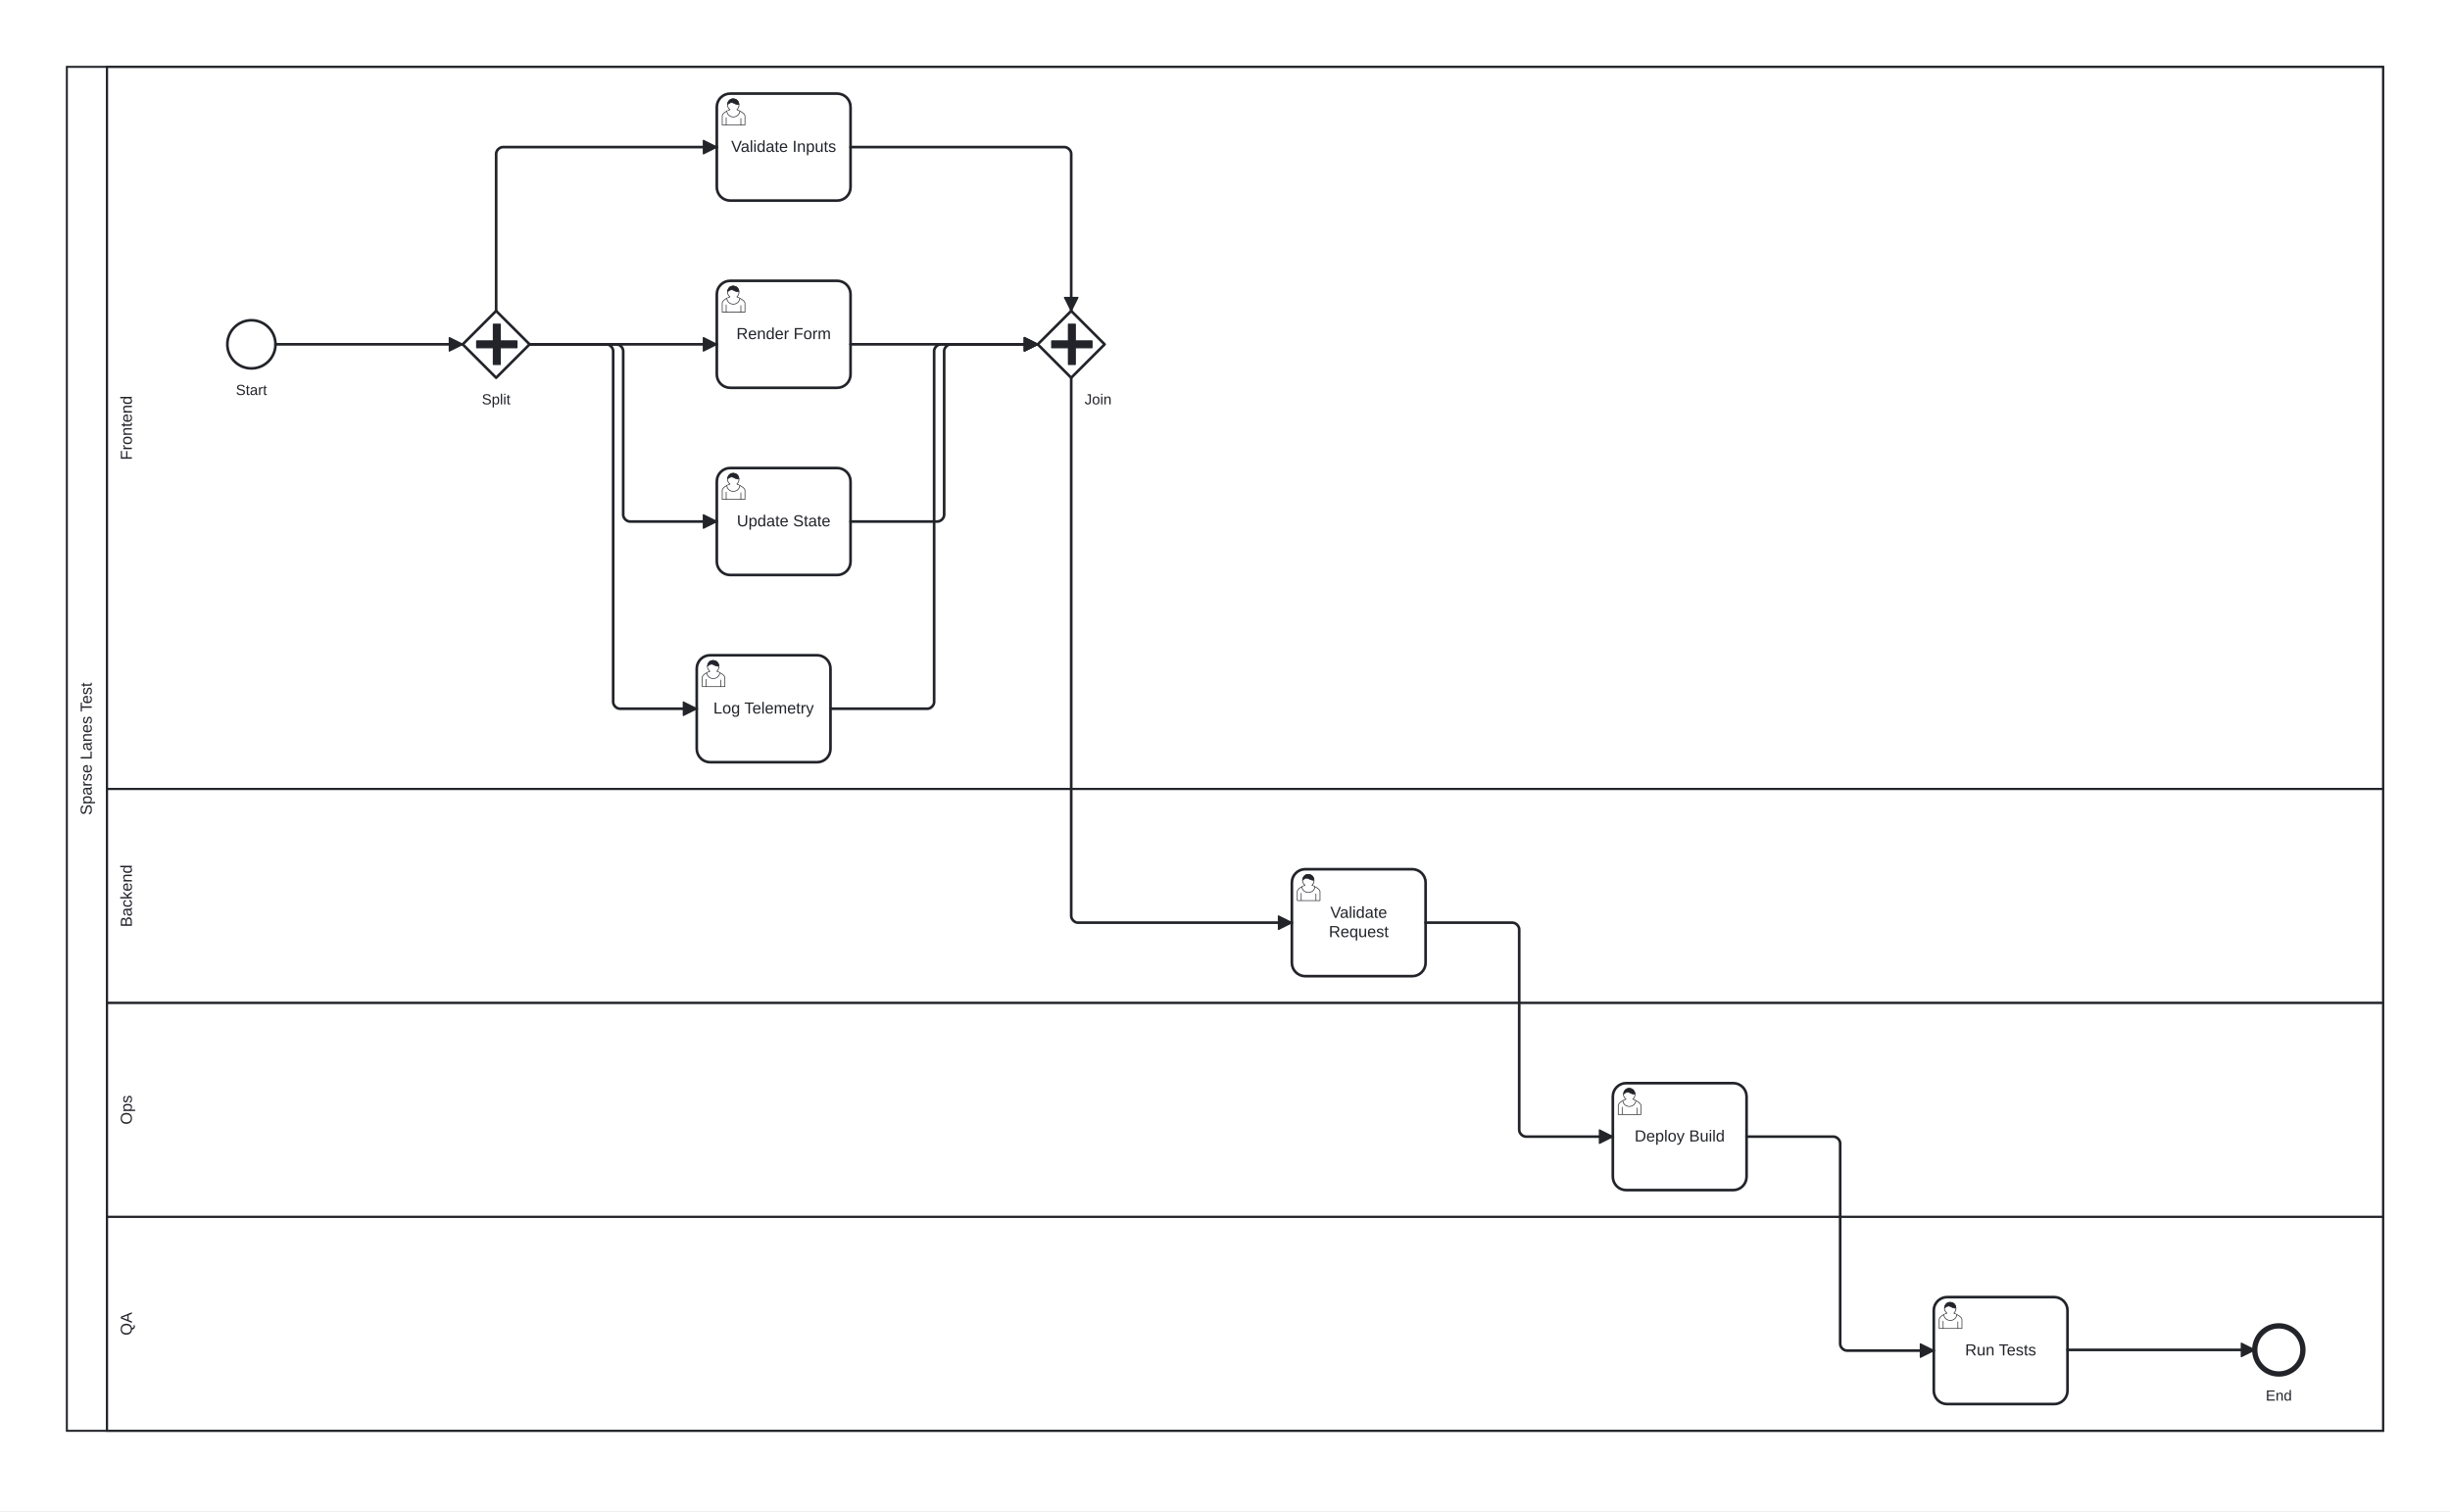
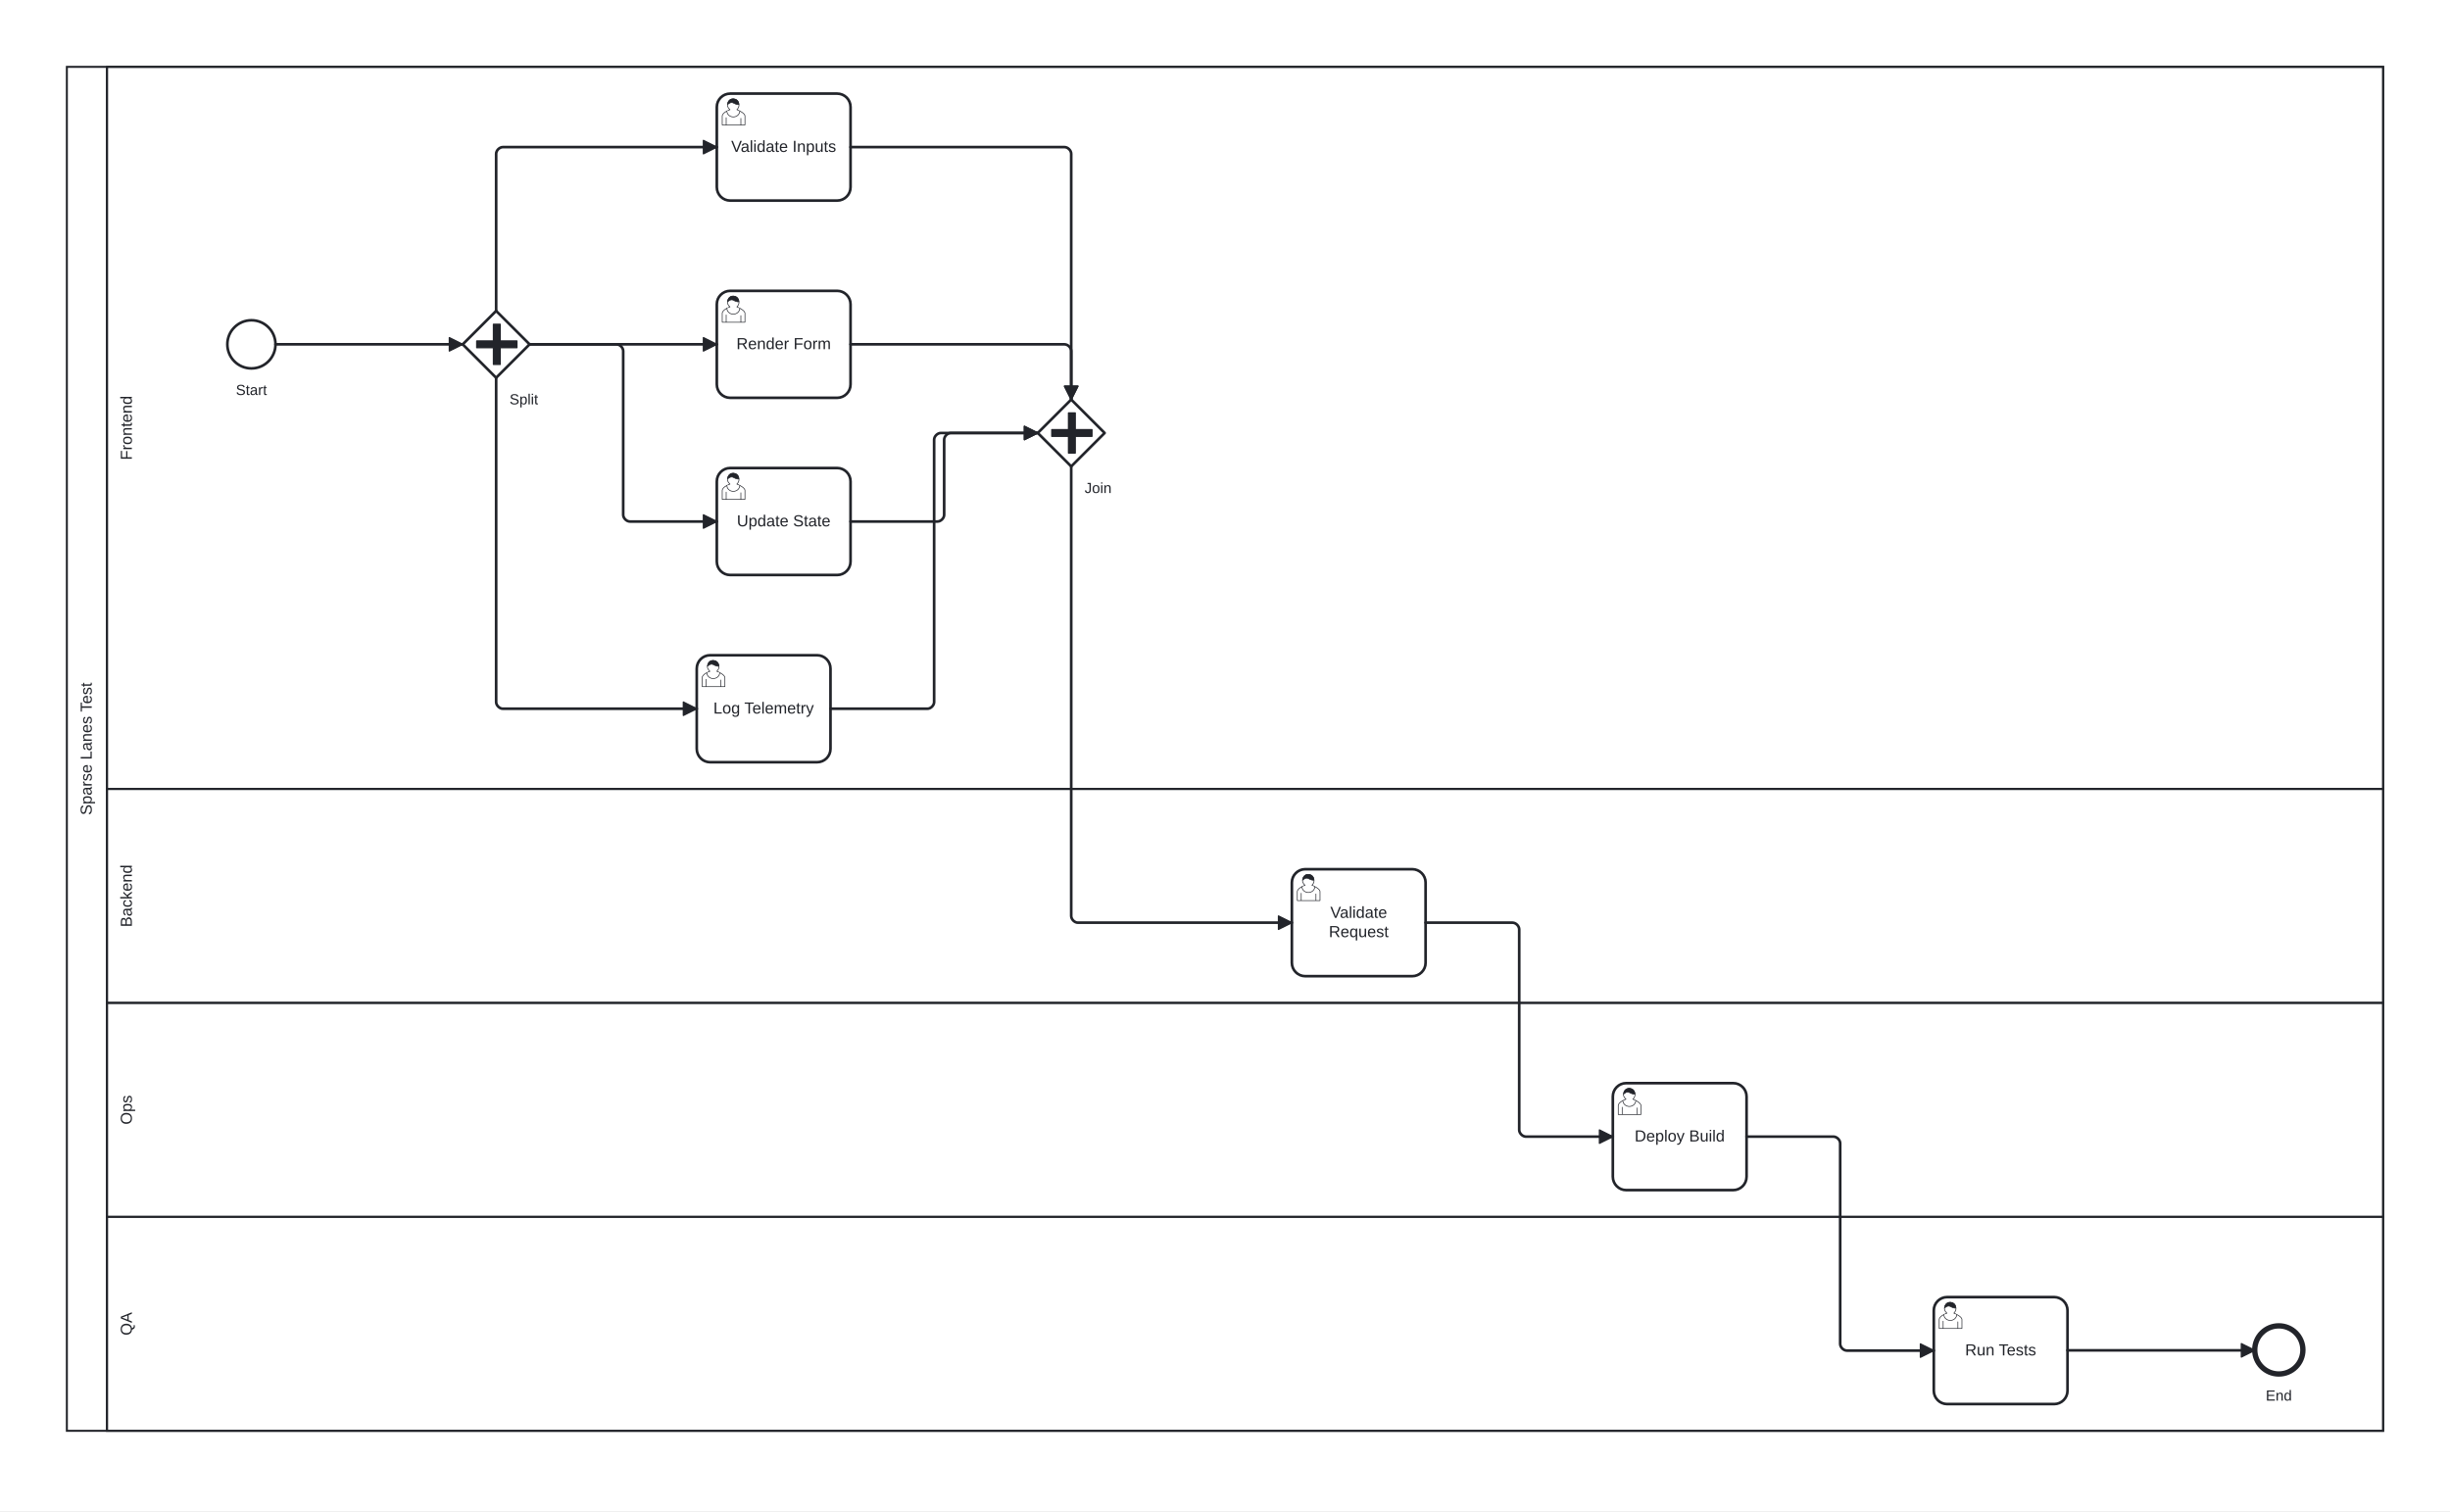
<svg xmlns="http://www.w3.org/2000/svg" width="1832" height="1130" viewBox="0 0 1832 1130" font-family="Arial, sans-serif">
  <defs>
    <marker id="seq-end" viewBox="0 0 20 20" refX="11" refY="10" markerWidth="10" markerHeight="10" orient="auto">
      <path d="M 1 5 L 11 10 L 1 15 Z" fill="#22242a" stroke="#22242a" stroke-width="1" stroke-linecap="round" stroke-linejoin="round" />
    </marker>
    <marker id="seq-default-src" viewBox="0 0 20 20" refX="0" refY="10" markerWidth="10" markerHeight="10" orient="auto">
      <path d="M 6 4 L 10 16" fill="none" stroke="#22242a" stroke-width="2" stroke-linecap="round" />
    </marker>
    <marker id="seq-conditional-src" viewBox="0 0 20 20" refX="-1" refY="10" markerWidth="10" markerHeight="10" orient="auto">
      <path d="M 0 10 L 8 6 L 16 10 L 8 14 Z" fill="#ffffff" stroke="#22242a" stroke-width="2" stroke-linejoin="round" />
    </marker>
    <marker id="msg-start" viewBox="0 0 20 20" refX="6" refY="6" markerWidth="20" markerHeight="20" orient="auto">
      <circle cx="6" cy="6" r="3.5" fill="#ffffff" stroke="#22242a" stroke-width="1" stroke-dasharray="10000, 1" />
    </marker>
    <marker id="msg-end" viewBox="0 0 20 20" refX="8.5" refY="5" markerWidth="20" markerHeight="20" orient="auto">
      <path d="m 1 5 l 0 -3 l 7 3 l -7 3 z" fill="#ffffff" stroke="#22242a" stroke-width="1" stroke-linecap="round" stroke-linejoin="round" stroke-dasharray="10000, 1" />
    </marker>
    <marker id="assoc-end" viewBox="0 0 20 20" refX="11" refY="10" markerWidth="10" markerHeight="10" orient="auto">
      <path d="M 1 5 L 11 10 L 1 15" fill="none" stroke="#22242a" stroke-width="1.5" stroke-linecap="round" stroke-linejoin="round" stroke-dasharray="10000, 1" />
    </marker>
  </defs>
  <rect width="1832" height="1130" fill="#ffffff" />
  <rect x="50" y="50" width="1732" height="1020" fill="#ffffff" fill-opacity="0.95" stroke="#22242a" stroke-width="1.5" />
  <path d="M 80 50 L 80 1070" stroke="#22242a" stroke-width="1.5" fill="none" />
  <text x="68.6" y="560" text-anchor="middle" font-size="12" fill="#22242a" transform="rotate(-90,68.6,560)">Sparse Lanes Test</text>
  <rect x="80" y="50" width="1702" height="540" fill="#ffffff" fill-opacity="0.25" stroke="#22242a" stroke-width="1.5" />
  <text x="98.6" y="320" text-anchor="middle" font-size="12" fill="#22242a" transform="rotate(-90,98.6,320)">Frontend</text>
  <rect x="80" y="590" width="1702" height="160" fill="#ffffff" fill-opacity="0.25" stroke="#22242a" stroke-width="1.5" />
  <text x="98.6" y="670" text-anchor="middle" font-size="12" fill="#22242a" transform="rotate(-90,98.6,670)">Backend</text>
  <rect x="80" y="750" width="1702" height="160" fill="#ffffff" fill-opacity="0.25" stroke="#22242a" stroke-width="1.5" />
  <text x="98.6" y="830" text-anchor="middle" font-size="12" fill="#22242a" transform="rotate(-90,98.6,830)">Ops</text>
  <rect x="80" y="910" width="1702" height="160" fill="#ffffff" fill-opacity="0.25" stroke="#22242a" stroke-width="1.5" />
  <text x="98.6" y="990" text-anchor="middle" font-size="12" fill="#22242a" transform="rotate(-90,98.6,990)">QA</text>
  <g data-element-id="s">
    <circle cx="188" cy="257.5" r="18" fill="#ffffff" fill-opacity="0.95" stroke="#22242a" stroke-width="2" />
    <text text-anchor="middle" font-size="11" fill="#22242a">
      <tspan x="188" y="295.4">Start</tspan>
    </text>
  </g>
  <g data-element-id="split">
    <polygon points="371,232.5 396,257.5 371,282.5 346,257.5" fill="#ffffff" fill-opacity="0.95" stroke="#22242a" stroke-width="2" stroke-linejoin="round" />
    <g transform="translate(346,232.5)">
      <path d="m 23,10 0,12.5 -12.5,0 0,5 12.5,0 0,12.5 5,0 0,-12.5 12.5,0 0,-5 -12.5,0 0,-12.5 -5,0 z" fill="#22242a" stroke="#22242a" stroke-width="1" stroke-linecap="round" stroke-linejoin="round" />
    </g>
    <text text-anchor="middle" font-size="11" fill="#22242a">
-       <tspan x="371" y="302.4">Split</tspan>
+       <tspan x="391.7" y="302.4">Split</tspan>
    </text>
  </g>
  <g data-element-id="a1">
    <rect x="536" y="70" width="100" height="80" rx="10" ry="10" fill="#ffffff" fill-opacity="0.95" stroke="#22242a" stroke-width="2" />
    <text x="586" y="113.6" text-anchor="middle" font-size="12" fill="#22242a">Validate Inputs</text>
    <g transform="translate(536,70)">
      <path d="m 15,12 c 0.909,-0.845 1.594,-2.049 1.594,-3.385 0,-2.554 -1.805,-4.622 -4.357,-4.622 -2.552,0 -4.288,2.068 -4.288,4.622 0,1.348 0.974,2.562 1.896,3.405 -0.529,0.187 -5.669,2.097 -5.794,4.756 v 6.718 h 17 v -6.718 c 0,-2.298 -5.528,-4.595 -6.051,-4.776 zm -8,6 l 0,5.5 m 11,0 l 0,-5" fill="#ffffff" stroke="#22242a" stroke-width="0.5" stroke-linecap="round" stroke-linejoin="round" />
      <path d="m 15,12 m 2.162,1.009 c 0,2.447 -2.158,4.431 -4.821,4.431 -2.665,0 -4.822,-1.981 -4.822,-4.431 " fill="#ffffff" stroke="#22242a" stroke-width="0.5" stroke-linecap="round" stroke-linejoin="round" />
      <path d="m 15,12 m -6.9,-3.80 c 0,0 2.251,-2.358 4.274,-1.177 2.024,1.181 4.221,1.537 4.124,0.965 -0.098,-0.57 -0.117,-3.791 -4.191,-4.136 -3.575,0.001 -4.208,3.367 -4.207,4.348 z" fill="#22242a" stroke="#22242a" stroke-width="0.5" stroke-linecap="round" stroke-linejoin="round" />
    </g>
  </g>
  <g data-element-id="a2">
-     <rect x="536" y="210" width="100" height="80" rx="10" ry="10" fill="#ffffff" fill-opacity="0.95" stroke="#22242a" stroke-width="2" />
-     <text x="586" y="253.6" text-anchor="middle" font-size="12" fill="#22242a">Render Form</text>
-     <g transform="translate(536,210)">
+     <rect x="536" y="217.5" width="100" height="80" rx="10" ry="10" fill="#ffffff" fill-opacity="0.95" stroke="#22242a" stroke-width="2" />
+     <text x="586" y="261.1" text-anchor="middle" font-size="12" fill="#22242a">Render Form</text>
+     <g transform="translate(536,217.5)">
      <path d="m 15,12 c 0.909,-0.845 1.594,-2.049 1.594,-3.385 0,-2.554 -1.805,-4.622 -4.357,-4.622 -2.552,0 -4.288,2.068 -4.288,4.622 0,1.348 0.974,2.562 1.896,3.405 -0.529,0.187 -5.669,2.097 -5.794,4.756 v 6.718 h 17 v -6.718 c 0,-2.298 -5.528,-4.595 -6.051,-4.776 zm -8,6 l 0,5.5 m 11,0 l 0,-5" fill="#ffffff" stroke="#22242a" stroke-width="0.5" stroke-linecap="round" stroke-linejoin="round" />
      <path d="m 15,12 m 2.162,1.009 c 0,2.447 -2.158,4.431 -4.821,4.431 -2.665,0 -4.822,-1.981 -4.822,-4.431 " fill="#ffffff" stroke="#22242a" stroke-width="0.5" stroke-linecap="round" stroke-linejoin="round" />
      <path d="m 15,12 m -6.9,-3.80 c 0,0 2.251,-2.358 4.274,-1.177 2.024,1.181 4.221,1.537 4.124,0.965 -0.098,-0.57 -0.117,-3.791 -4.191,-4.136 -3.575,0.001 -4.208,3.367 -4.207,4.348 z" fill="#22242a" stroke="#22242a" stroke-width="0.5" stroke-linecap="round" stroke-linejoin="round" />
    </g>
  </g>
  <g data-element-id="a3">
    <rect x="536" y="350" width="100" height="80" rx="10" ry="10" fill="#ffffff" fill-opacity="0.95" stroke="#22242a" stroke-width="2" />
    <text x="586" y="393.6" text-anchor="middle" font-size="12" fill="#22242a">Update State</text>
    <g transform="translate(536,350)">
      <path d="m 15,12 c 0.909,-0.845 1.594,-2.049 1.594,-3.385 0,-2.554 -1.805,-4.622 -4.357,-4.622 -2.552,0 -4.288,2.068 -4.288,4.622 0,1.348 0.974,2.562 1.896,3.405 -0.529,0.187 -5.669,2.097 -5.794,4.756 v 6.718 h 17 v -6.718 c 0,-2.298 -5.528,-4.595 -6.051,-4.776 zm -8,6 l 0,5.5 m 11,0 l 0,-5" fill="#ffffff" stroke="#22242a" stroke-width="0.5" stroke-linecap="round" stroke-linejoin="round" />
      <path d="m 15,12 m 2.162,1.009 c 0,2.447 -2.158,4.431 -4.821,4.431 -2.665,0 -4.822,-1.981 -4.822,-4.431 " fill="#ffffff" stroke="#22242a" stroke-width="0.5" stroke-linecap="round" stroke-linejoin="round" />
      <path d="m 15,12 m -6.9,-3.80 c 0,0 2.251,-2.358 4.274,-1.177 2.024,1.181 4.221,1.537 4.124,0.965 -0.098,-0.57 -0.117,-3.791 -4.191,-4.136 -3.575,0.001 -4.208,3.367 -4.207,4.348 z" fill="#22242a" stroke="#22242a" stroke-width="0.5" stroke-linecap="round" stroke-linejoin="round" />
    </g>
  </g>
  <g data-element-id="a4">
    <rect x="521" y="490" width="100" height="80" rx="10" ry="10" fill="#ffffff" fill-opacity="0.95" stroke="#22242a" stroke-width="2" />
    <text x="571" y="533.6" text-anchor="middle" font-size="12" fill="#22242a">Log Telemetry</text>
    <g transform="translate(521,490)">
      <path d="m 15,12 c 0.909,-0.845 1.594,-2.049 1.594,-3.385 0,-2.554 -1.805,-4.622 -4.357,-4.622 -2.552,0 -4.288,2.068 -4.288,4.622 0,1.348 0.974,2.562 1.896,3.405 -0.529,0.187 -5.669,2.097 -5.794,4.756 v 6.718 h 17 v -6.718 c 0,-2.298 -5.528,-4.595 -6.051,-4.776 zm -8,6 l 0,5.5 m 11,0 l 0,-5" fill="#ffffff" stroke="#22242a" stroke-width="0.5" stroke-linecap="round" stroke-linejoin="round" />
      <path d="m 15,12 m 2.162,1.009 c 0,2.447 -2.158,4.431 -4.821,4.431 -2.665,0 -4.822,-1.981 -4.822,-4.431 " fill="#ffffff" stroke="#22242a" stroke-width="0.5" stroke-linecap="round" stroke-linejoin="round" />
      <path d="m 15,12 m -6.9,-3.80 c 0,0 2.251,-2.358 4.274,-1.177 2.024,1.181 4.221,1.537 4.124,0.965 -0.098,-0.57 -0.117,-3.791 -4.191,-4.136 -3.575,0.001 -4.208,3.367 -4.207,4.348 z" fill="#22242a" stroke="#22242a" stroke-width="0.5" stroke-linecap="round" stroke-linejoin="round" />
    </g>
  </g>
  <g data-element-id="join">
-     <polygon points="801,232.5 826,257.5 801,282.5 776,257.5" fill="#ffffff" fill-opacity="0.95" stroke="#22242a" stroke-width="2" stroke-linejoin="round" />
-     <g transform="translate(776,232.5)">
+     <polygon points="801,298.8 826,323.8 801,348.8 776,323.8" fill="#ffffff" fill-opacity="0.95" stroke="#22242a" stroke-width="2" stroke-linejoin="round" />
+     <g transform="translate(776,298.8)">
      <path d="m 23,10 0,12.5 -12.5,0 0,5 12.5,0 0,12.5 5,0 0,-12.5 12.5,0 0,-5 -12.5,0 0,-12.5 -5,0 z" fill="#22242a" stroke="#22242a" stroke-width="1" stroke-linecap="round" stroke-linejoin="round" />
    </g>
    <text text-anchor="middle" font-size="11" fill="#22242a">
-       <tspan x="821.1" y="302.4">Join</tspan>
+       <tspan x="821.1" y="368.7">Join</tspan>
    </text>
  </g>
  <g data-element-id="b1">
    <rect x="966" y="650" width="100" height="80" rx="10" ry="10" fill="#ffffff" fill-opacity="0.95" stroke="#22242a" stroke-width="2" />
    <text x="1016" y="686.4" text-anchor="middle" font-size="12" fill="#22242a">Validate</text>
    <text x="1016" y="700.8" text-anchor="middle" font-size="12" fill="#22242a">Request</text>
    <g transform="translate(966,650)">
      <path d="m 15,12 c 0.909,-0.845 1.594,-2.049 1.594,-3.385 0,-2.554 -1.805,-4.622 -4.357,-4.622 -2.552,0 -4.288,2.068 -4.288,4.622 0,1.348 0.974,2.562 1.896,3.405 -0.529,0.187 -5.669,2.097 -5.794,4.756 v 6.718 h 17 v -6.718 c 0,-2.298 -5.528,-4.595 -6.051,-4.776 zm -8,6 l 0,5.5 m 11,0 l 0,-5" fill="#ffffff" stroke="#22242a" stroke-width="0.5" stroke-linecap="round" stroke-linejoin="round" />
      <path d="m 15,12 m 2.162,1.009 c 0,2.447 -2.158,4.431 -4.821,4.431 -2.665,0 -4.822,-1.981 -4.822,-4.431 " fill="#ffffff" stroke="#22242a" stroke-width="0.5" stroke-linecap="round" stroke-linejoin="round" />
      <path d="m 15,12 m -6.9,-3.80 c 0,0 2.251,-2.358 4.274,-1.177 2.024,1.181 4.221,1.537 4.124,0.965 -0.098,-0.57 -0.117,-3.791 -4.191,-4.136 -3.575,0.001 -4.208,3.367 -4.207,4.348 z" fill="#22242a" stroke="#22242a" stroke-width="0.5" stroke-linecap="round" stroke-linejoin="round" />
    </g>
  </g>
  <g data-element-id="c1">
    <rect x="1206" y="810" width="100" height="80" rx="10" ry="10" fill="#ffffff" fill-opacity="0.95" stroke="#22242a" stroke-width="2" />
    <text x="1256" y="853.6" text-anchor="middle" font-size="12" fill="#22242a">Deploy Build</text>
    <g transform="translate(1206,810)">
      <path d="m 15,12 c 0.909,-0.845 1.594,-2.049 1.594,-3.385 0,-2.554 -1.805,-4.622 -4.357,-4.622 -2.552,0 -4.288,2.068 -4.288,4.622 0,1.348 0.974,2.562 1.896,3.405 -0.529,0.187 -5.669,2.097 -5.794,4.756 v 6.718 h 17 v -6.718 c 0,-2.298 -5.528,-4.595 -6.051,-4.776 zm -8,6 l 0,5.5 m 11,0 l 0,-5" fill="#ffffff" stroke="#22242a" stroke-width="0.5" stroke-linecap="round" stroke-linejoin="round" />
      <path d="m 15,12 m 2.162,1.009 c 0,2.447 -2.158,4.431 -4.821,4.431 -2.665,0 -4.822,-1.981 -4.822,-4.431 " fill="#ffffff" stroke="#22242a" stroke-width="0.5" stroke-linecap="round" stroke-linejoin="round" />
      <path d="m 15,12 m -6.9,-3.80 c 0,0 2.251,-2.358 4.274,-1.177 2.024,1.181 4.221,1.537 4.124,0.965 -0.098,-0.57 -0.117,-3.791 -4.191,-4.136 -3.575,0.001 -4.208,3.367 -4.207,4.348 z" fill="#22242a" stroke="#22242a" stroke-width="0.5" stroke-linecap="round" stroke-linejoin="round" />
    </g>
  </g>
  <g data-element-id="d1">
    <rect x="1446" y="970" width="100" height="80" rx="10" ry="10" fill="#ffffff" fill-opacity="0.95" stroke="#22242a" stroke-width="2" />
    <text x="1496" y="1013.6" text-anchor="middle" font-size="12" fill="#22242a">Run Tests</text>
    <g transform="translate(1446,970)">
      <path d="m 15,12 c 0.909,-0.845 1.594,-2.049 1.594,-3.385 0,-2.554 -1.805,-4.622 -4.357,-4.622 -2.552,0 -4.288,2.068 -4.288,4.622 0,1.348 0.974,2.562 1.896,3.405 -0.529,0.187 -5.669,2.097 -5.794,4.756 v 6.718 h 17 v -6.718 c 0,-2.298 -5.528,-4.595 -6.051,-4.776 zm -8,6 l 0,5.5 m 11,0 l 0,-5" fill="#ffffff" stroke="#22242a" stroke-width="0.5" stroke-linecap="round" stroke-linejoin="round" />
      <path d="m 15,12 m 2.162,1.009 c 0,2.447 -2.158,4.431 -4.821,4.431 -2.665,0 -4.822,-1.981 -4.822,-4.431 " fill="#ffffff" stroke="#22242a" stroke-width="0.5" stroke-linecap="round" stroke-linejoin="round" />
      <path d="m 15,12 m -6.9,-3.80 c 0,0 2.251,-2.358 4.274,-1.177 2.024,1.181 4.221,1.537 4.124,0.965 -0.098,-0.57 -0.117,-3.791 -4.191,-4.136 -3.575,0.001 -4.208,3.367 -4.207,4.348 z" fill="#22242a" stroke="#22242a" stroke-width="0.5" stroke-linecap="round" stroke-linejoin="round" />
    </g>
  </g>
  <g data-element-id="e">
    <circle cx="1704" cy="1009.5" r="18" fill="#ffffff" fill-opacity="0.95" stroke="#22242a" stroke-width="4" />
    <text text-anchor="middle" font-size="11" fill="#22242a">
      <tspan x="1704" y="1047.4">End</tspan>
    </text>
  </g>
  <path data-element-id="f0" data-waypoints="206,257.5 346,257.5" d="M 206 257.5 L 346 257.5" stroke="#22242a" stroke-width="2" fill="none" stroke-linecap="round" stroke-linejoin="round" marker-end="url(#seq-end)" />
  <path data-element-id="f1a" data-waypoints="371,232.5 371,110 536,110" d="M 371 232.5 L 371 115 C 371 112.5 373.5 110 376 110 L 536 110" stroke="#22242a" stroke-width="2" fill="none" stroke-linecap="round" stroke-linejoin="round" marker-end="url(#seq-end)" />
  <path data-element-id="f1b" data-waypoints="396,257.5 536,257.5" d="M 396 257.5 L 536 257.5" stroke="#22242a" stroke-width="2" fill="none" stroke-linecap="round" stroke-linejoin="round" marker-end="url(#seq-end)" />
  <path data-element-id="f1c" data-waypoints="396,257.5 466,257.5 466,390 536,390" d="M 396 257.5 L 461 257.5 C 463.5 257.5 466 260 466 262.5 L 466 385 C 466 387.5 468.5 390 471 390 L 536 390" stroke="#22242a" stroke-width="2" fill="none" stroke-linecap="round" stroke-linejoin="round" marker-end="url(#seq-end)" />
-   <path data-element-id="f1d" data-waypoints="396,257.5 458.5,257.5 458.5,530 521,530" d="M 396 257.5 L 453.5 257.5 C 456 257.5 458.5 260 458.5 262.5 L 458.5 525 C 458.5 527.5 461 530 463.5 530 L 521 530" stroke="#22242a" stroke-width="2" fill="none" stroke-linecap="round" stroke-linejoin="round" marker-end="url(#seq-end)" />
-   <path data-element-id="f2a" data-waypoints="636,110 801,110 801,232.5" d="M 636 110 L 796 110 C 798.5 110 801 112.5 801 115 L 801 232.5" stroke="#22242a" stroke-width="2" fill="none" stroke-linecap="round" stroke-linejoin="round" marker-end="url(#seq-end)" />
-   <path data-element-id="f2b" data-waypoints="636,257.5 776,257.5" d="M 636 257.5 L 776 257.5" stroke="#22242a" stroke-width="2" fill="none" stroke-linecap="round" stroke-linejoin="round" marker-end="url(#seq-end)" />
-   <path data-element-id="f2c" data-waypoints="636,390 706,390 706,257.5 776,257.5" d="M 636 390 L 701 390 C 703.5 390 706 387.5 706 385 L 706 262.5 C 706 260 708.5 257.5 711 257.5 L 776 257.5" stroke="#22242a" stroke-width="2" fill="none" stroke-linecap="round" stroke-linejoin="round" marker-end="url(#seq-end)" />
-   <path data-element-id="f2d" data-waypoints="621,530 698.5,530 698.5,257.5 776,257.5" d="M 621 530 L 693.5 530 C 696 530 698.5 527.5 698.5 525 L 698.5 262.5 C 698.5 260 701 257.5 703.5 257.5 L 776 257.5" stroke="#22242a" stroke-width="2" fill="none" stroke-linecap="round" stroke-linejoin="round" marker-end="url(#seq-end)" />
-   <path data-element-id="f3" data-waypoints="801,282.5 801,690 966,690" d="M 801 282.5 L 801 685 C 801 687.5 803.5 690 806 690 L 966 690" stroke="#22242a" stroke-width="2" fill="none" stroke-linecap="round" stroke-linejoin="round" marker-end="url(#seq-end)" />
+   <path data-element-id="f1d" data-waypoints="371,282.5 371,530 521,530" d="M 371 282.5 L 371 525 C 371 527.5 373.5 530 376 530 L 521 530" stroke="#22242a" stroke-width="2" fill="none" stroke-linecap="round" stroke-linejoin="round" marker-end="url(#seq-end)" />
+   <path data-element-id="f2a" data-waypoints="636,110 801,110 801,298.8" d="M 636 110 L 796 110 C 798.5 110 801 112.5 801 115 L 801 298.8" stroke="#22242a" stroke-width="2" fill="none" stroke-linecap="round" stroke-linejoin="round" marker-end="url(#seq-end)" />
+   <path data-element-id="f2b" data-waypoints="636,257.5 801,257.5 801,298.8" d="M 636 257.5 L 796 257.5 C 798.5 257.5 801 260 801 262.5 L 801 298.8" stroke="#22242a" stroke-width="2" fill="none" stroke-linecap="round" stroke-linejoin="round" marker-end="url(#seq-end)" />
+   <path data-element-id="f2c" data-waypoints="636,390 706,390 706,323.8 776,323.8" d="M 636 390 L 701 390 C 703.5 390 706 387.5 706 385 L 706 328.8 C 706 326.3 708.5 323.8 711 323.8 L 776 323.8" stroke="#22242a" stroke-width="2" fill="none" stroke-linecap="round" stroke-linejoin="round" marker-end="url(#seq-end)" />
+   <path data-element-id="f2d" data-waypoints="621,530 698.5,530 698.5,323.8 776,323.8" d="M 621 530 L 693.5 530 C 696 530 698.5 527.5 698.5 525 L 698.5 328.8 C 698.5 326.3 701 323.8 703.5 323.8 L 776 323.8" stroke="#22242a" stroke-width="2" fill="none" stroke-linecap="round" stroke-linejoin="round" marker-end="url(#seq-end)" />
+   <path data-element-id="f3" data-waypoints="801,348.8 801,690 966,690" d="M 801 348.8 L 801 685 C 801 687.5 803.5 690 806 690 L 966 690" stroke="#22242a" stroke-width="2" fill="none" stroke-linecap="round" stroke-linejoin="round" marker-end="url(#seq-end)" />
  <path data-element-id="f4" data-waypoints="1066,690 1136,690 1136,850 1206,850" d="M 1066 690 L 1131 690 C 1133.5 690 1136 692.5 1136 695 L 1136 845 C 1136 847.5 1138.5 850 1141 850 L 1206 850" stroke="#22242a" stroke-width="2" fill="none" stroke-linecap="round" stroke-linejoin="round" marker-end="url(#seq-end)" />
  <path data-element-id="f5" data-waypoints="1306,850 1376,850 1376,1010 1446,1010" d="M 1306 850 L 1371 850 C 1373.5 850 1376 852.5 1376 855 L 1376 1005 C 1376 1007.5 1378.5 1010 1381 1010 L 1446 1010" stroke="#22242a" stroke-width="2" fill="none" stroke-linecap="round" stroke-linejoin="round" marker-end="url(#seq-end)" />
-   <path data-element-id="f6" data-waypoints="1546,1009.5 1686,1009.5" d="M 1546 1009.5 L 1686 1009.5" stroke="#22242a" stroke-width="2" fill="none" stroke-linecap="round" stroke-linejoin="round" marker-end="url(#seq-end)" />
+   <path data-element-id="f6" data-waypoints="1546,1009.8 1686,1009.8" d="M 1546 1009.8 L 1686 1009.8" stroke="#22242a" stroke-width="2" fill="none" stroke-linecap="round" stroke-linejoin="round" marker-end="url(#seq-end)" />
</svg>
